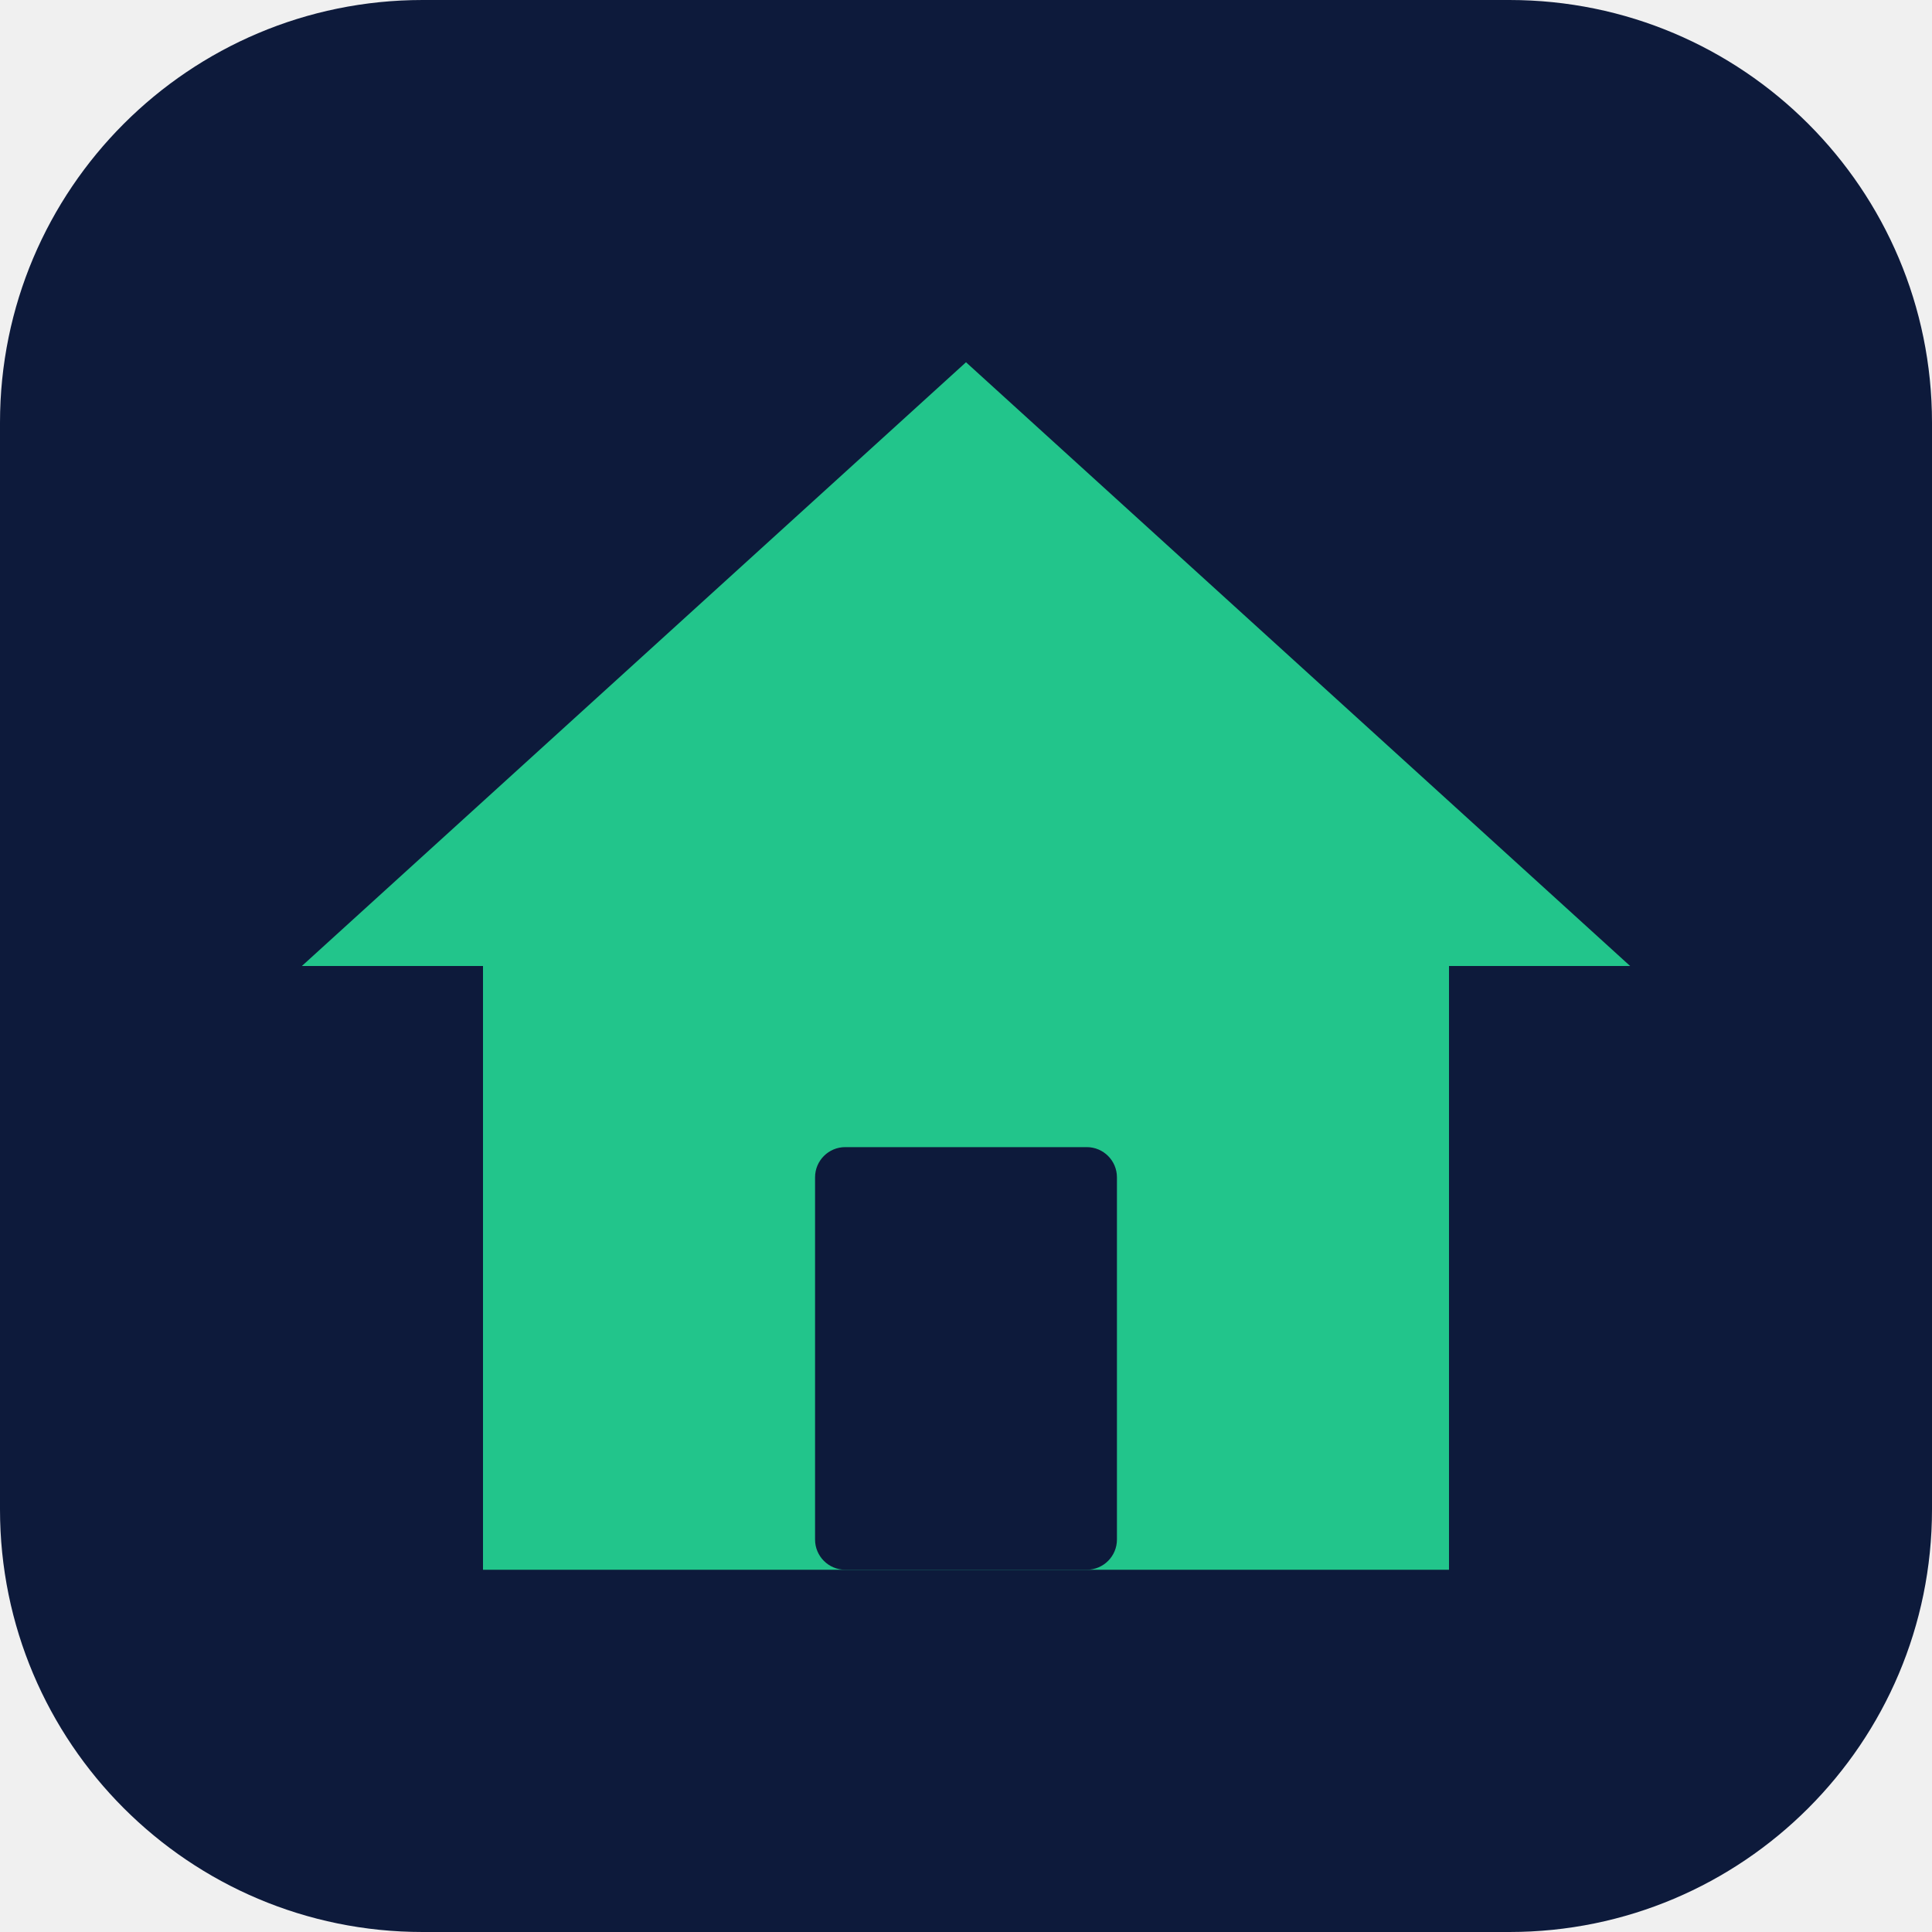
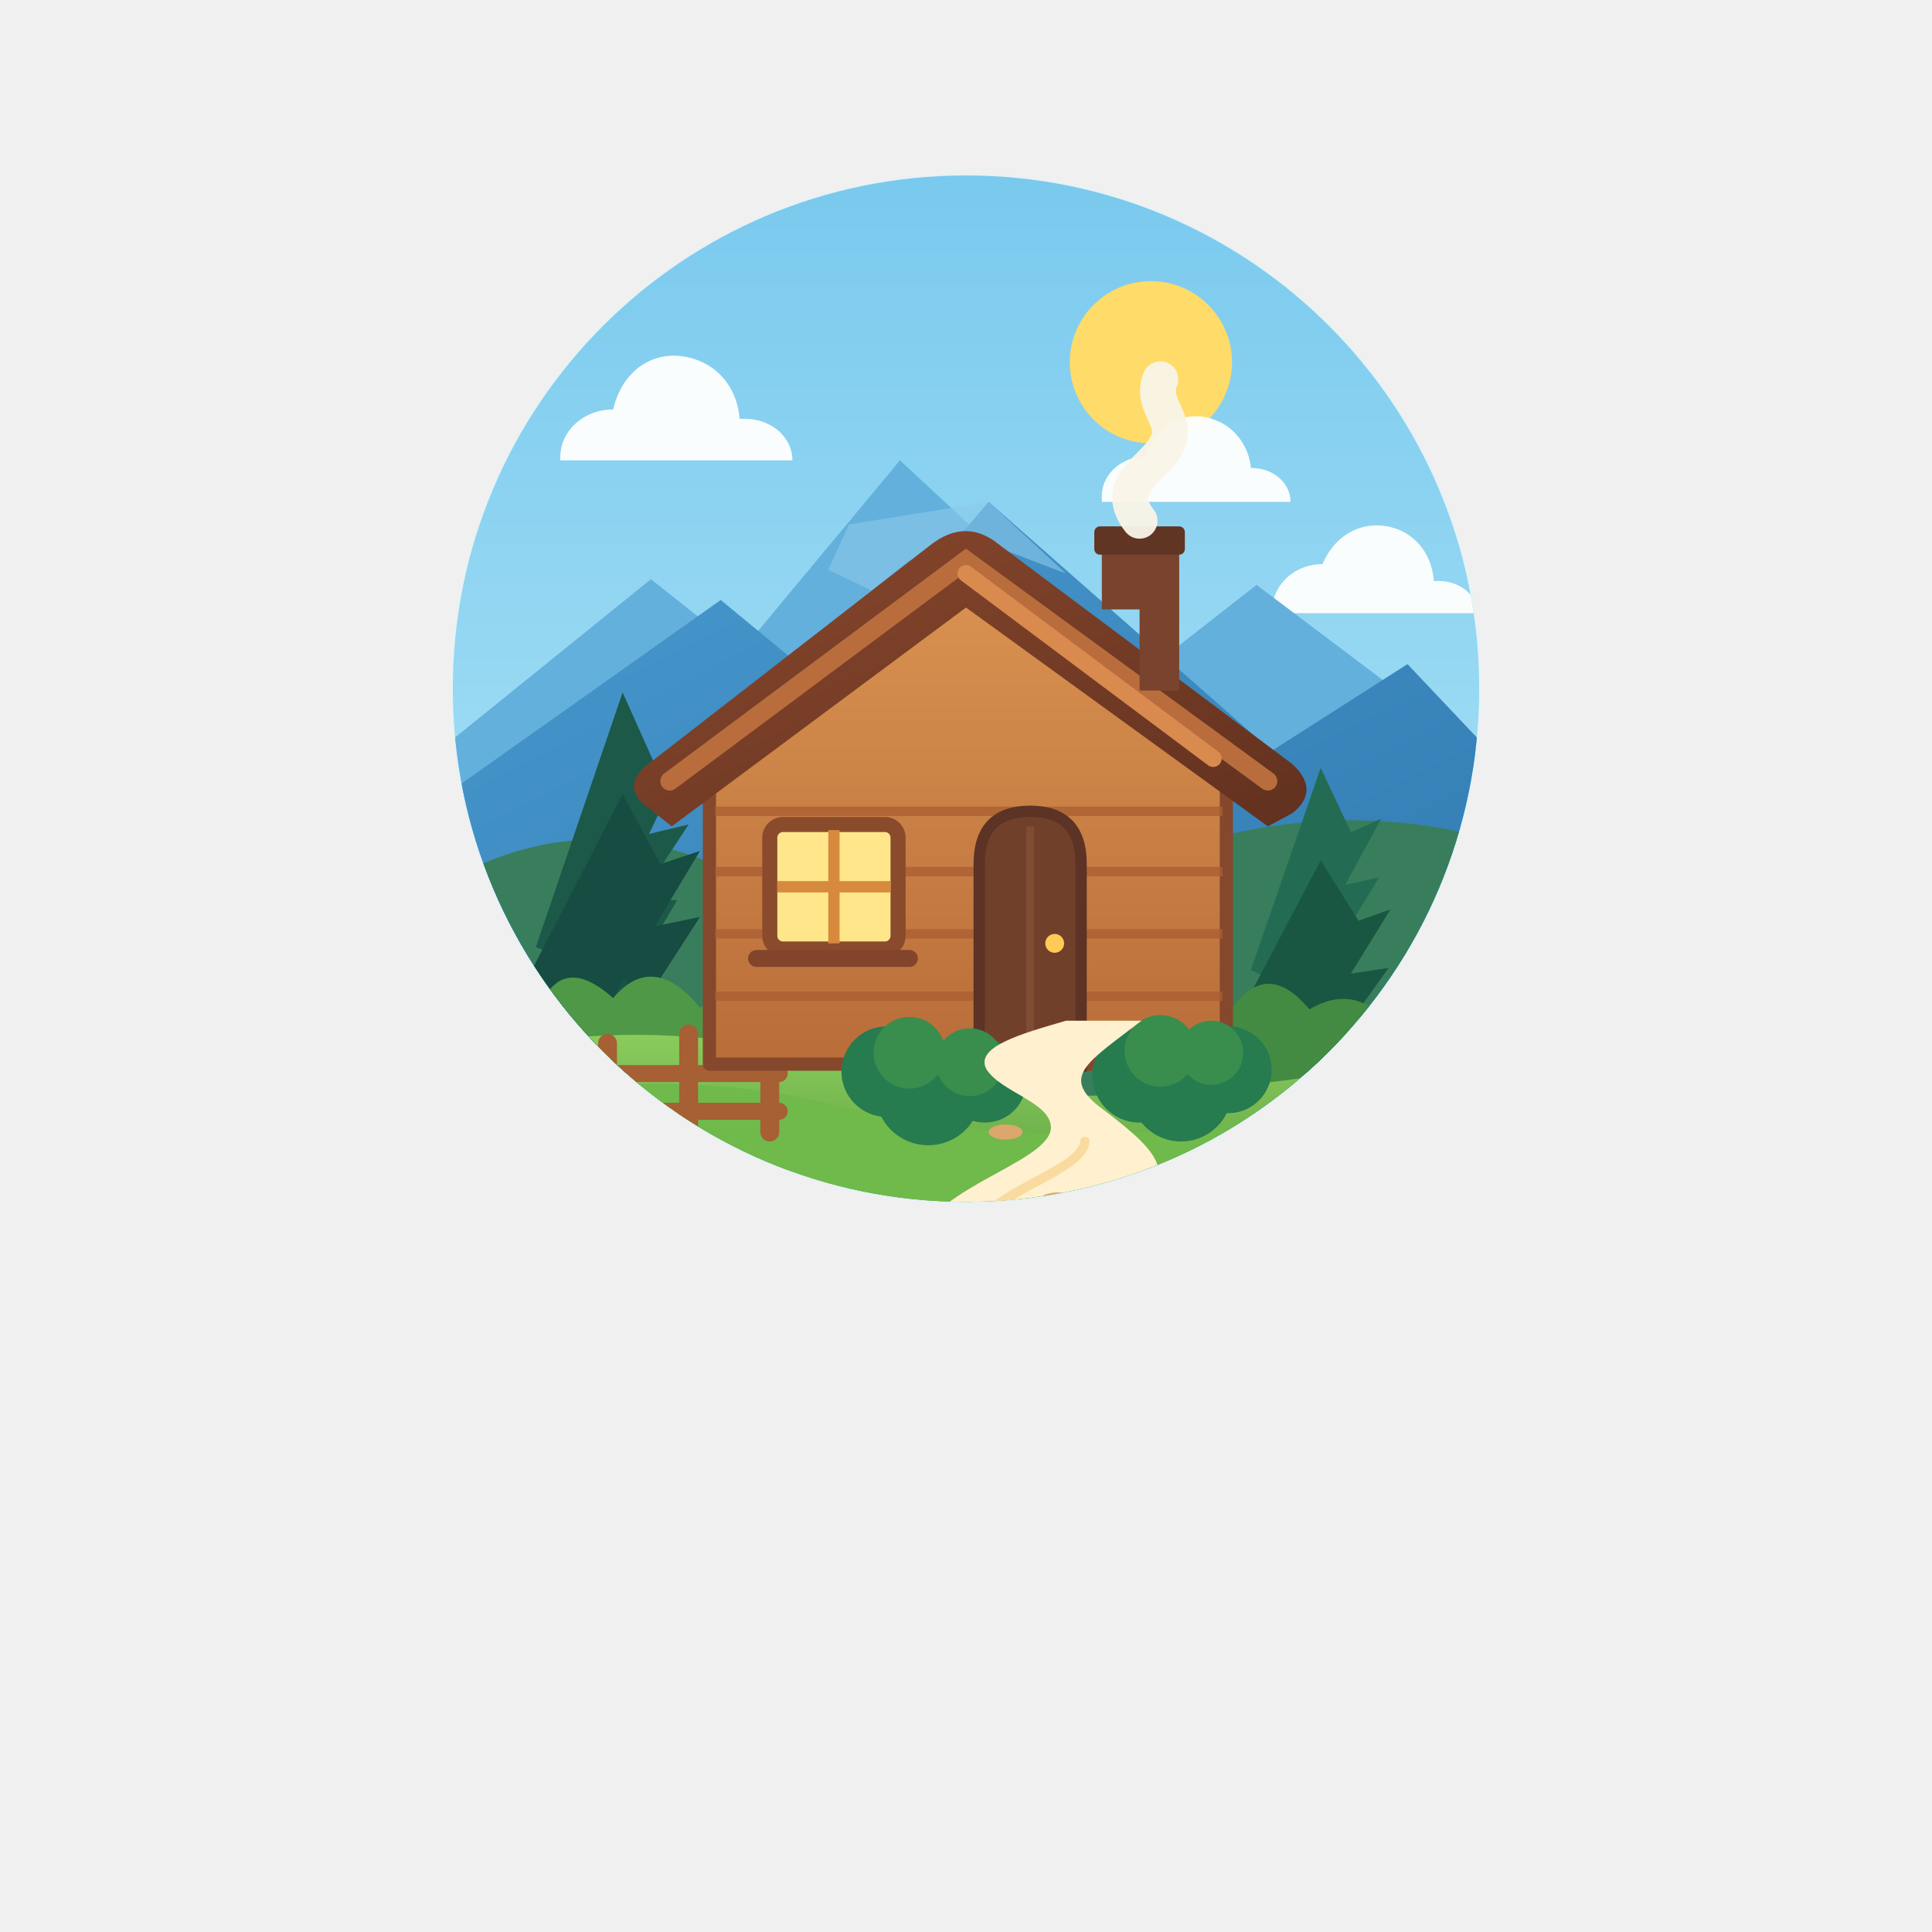
- <svg xmlns="http://www.w3.org/2000/svg" viewBox="0 0 64 64">
-   <rect width="64" height="64" rx="14" fill="#0d1a3b" />
-   <path d="M32 12 L54 32 H48 V52 H16 V32 H10 Z" fill="#22c58b" />
-   <rect x="27" y="38" width="10" height="14" rx="1" fill="#0d1a3b" />
+ <svg xmlns="http://www.w3.org/2000/svg" width="1024" height="1024" viewBox="0 0 1024 1024" role="img" aria-labelledby="title desc">
+   <defs>
+     <linearGradient id="sky" x1="0" y1="0" x2="0" y2="1">
+       <stop stop-color="#79c9ee" />
+       <stop offset="1" stop-color="#b5e8f7" />
+     </linearGradient>
+     <linearGradient id="mountain" x1="0" y1="0" x2="1" y2="1">
+       <stop stop-color="#4a9bd0" />
+       <stop offset="1" stop-color="#2f78ae" />
+     </linearGradient>
+     <linearGradient id="roof" x1="0" y1="0" x2="1" y2="1">
+       <stop stop-color="#8a482d" />
+       <stop offset="1" stop-color="#61311f" />
+     </linearGradient>
+     <linearGradient id="wood" x1="0" y1="0" x2="0" y2="1">
+       <stop stop-color="#d99351" />
+       <stop offset="1" stop-color="#b96d39" />
+     </linearGradient>
+     <linearGradient id="grass" x1="0" y1="0" x2="0" y2="1">
+       <stop stop-color="#8acb5b" />
+       <stop offset="1" stop-color="#5a9f42" />
+     </linearGradient>
+     <clipPath id="circle">
+       <circle cx="512" cy="365" r="272" />
+     </clipPath>
+   </defs>
+   <circle cx="512" cy="365" r="272" fill="#fff" stroke="#e7f2f4" stroke-width="2" />
+   <g clip-path="url(#circle)">
+     <rect x="235" y="90" width="554" height="555" fill="url(#sky)" />
+     <circle cx="610" cy="192" r="43" fill="#ffdb69" />
+     <g fill="#fff" opacity=".95">
+       <path d="M297 244c-1-15 12-27 28-27 5-22 24-34 45-26 13 5 21 17 22 31 17-1 28 10 28 22H297z" />
+       <path d="M584 265c-1-13 10-23 23-23 5-17 22-26 38-19 10 4 17 14 18 25 12 0 21 8 21 18H584z" />
+       <path d="M674 325c0-15 12-26 27-26 7-17 24-25 41-18 11 5 17 15 18 27 13-1 23 7 23 17H674z" />
+     </g>
+     <path d="M220 408L345 307 393 345 477 244 602 360 666 310 804 414 804 540 220 540Z" fill="#63b0dd" />
+     <path d="M214 437L382 318 439 365 524 266 674 398 746 352 815 425V570H214Z" fill="url(#mountain)" />
+     <path d="M450 278L524 266 565 304 531 291 506 310 482 297 462 313 439 302Z" fill="#8bc9e9" opacity=".6" />
+     <path d="M225 474Q310 420 395 466T590 463T807 450V620H225Z" fill="#397e5c" />
+     <g>
+       <path d="M284 502L330 367 347 405 365 398 344 442 365 437 338 478 359 477 333 521Z" fill="#1c5949" />
+       <path d="M267 543L330 421 350 458 371 451 347 491 371 486 342 531 361 528 335 561Z" fill="#164c41" />
+       <path d="M302 569L331 518 355 569Z" fill="#175446" />
+       <rect x="326" y="548" width="13" height="43" rx="4" fill="#855034" />
+     </g>
+     <g>
+       <path d="M663 514L700 407 716 441 732 434 713 469 731 465 709 501 727 498 703 534Z" fill="#236b53" />
+       <path d="M650 551L700 456 720 488 737 482 716 516 736 513 711 548 728 545 704 574Z" fill="#195743" />
+       <rect x="696" y="552" width="12" height="34" rx="4" fill="#805035" />
+     </g>
+     <path d="M245 559Q254 520 286 534Q298 505 325 529Q346 504 371 534Q397 520 416 552V603H245Z" fill="#4f9847" />
+     <path d="M608 564Q624 525 650 539Q670 506 694 535Q721 519 741 549Q766 533 788 566V610H608Z" fill="#438b42" />
+     <path d="M214 568Q336 530 449 566T807 551V647H214Z" fill="url(#grass)" />
+     <path d="M222 594Q339 558 452 588T804 577V651H222Z" fill="#70b94b" />
+     <g stroke="#a75f34" stroke-width="10" stroke-linecap="round">
+       <path d="M322 553V600M365 548V599M408 553V600" />
+       <path d="M318 569H413M318 589H413" stroke-width="9" />
+     </g>
+     <path d="M376 397L512 304 650 397V564H376Z" fill="url(#wood)" stroke="#85482c" stroke-width="7" stroke-linejoin="round" />
+     <path d="M379 430H648M379 462H648M379 495H648M379 528H648" stroke="#a95e32" stroke-width="5" opacity=".75" />
+     <path d="M376 397L512 304 650 397" fill="none" stroke="#efb06b" stroke-width="5" opacity=".5" />
+     <path d="M341 407L493 289Q512 274 530 289L685 405Q700 419 685 431L672 438 512 322 356 438 341 426Q331 417 341 407Z" fill="url(#roof)" />
+     <path d="M355 414L512 297 672 414" fill="none" stroke="#b96d3d" stroke-width="10" stroke-linecap="round" />
+     <path d="M512 304L643 402" stroke="#d98a4e" stroke-width="9" stroke-linecap="round" />
+     <path d="M584 323V283H625V366H604V323Z" fill="#7a432d" />
+     <rect x="580" y="279" width="48" height="15" rx="3" fill="#613523" />
+     <path d="M604 276C590 258 609 250 617 238C627 223 609 216 615 201" fill="none" stroke="#f9f5e8" stroke-width="19" stroke-linecap="round" opacity=".95" />
+     <rect x="408" y="437" width="68" height="66" rx="7" fill="#ffe68b" stroke="#8a4b2c" stroke-width="8" />
+     <path d="M442 440V500M412 470H472" stroke="#d78a3e" stroke-width="6" />
+     <path d="M401 508H482" stroke="#82452b" stroke-width="9" stroke-linecap="round" />
+     <path d="M519 458Q519 430 546 430Q573 430 573 458V565H519Z" fill="#70402b" stroke="#5c3324" stroke-width="6" />
+     <path d="M546 438V555" stroke="#875235" stroke-width="4" opacity=".7" />
+     <circle cx="559" cy="500" r="5" fill="#ffcb56" />
+     <g fill="#267b4f">
+       <circle cx="470" cy="568" r="24" />
+       <circle cx="492" cy="579" r="28" />
+       <circle cx="522" cy="573" r="22" />
+       <circle cx="604" cy="570" r="25" />
+       <circle cx="626" cy="578" r="27" />
+       <circle cx="651" cy="567" r="23" />
+     </g>
+     <g fill="#398d4d">
+       <circle cx="482" cy="558" r="19" />
+       <circle cx="514" cy="563" r="18" />
+       <circle cx="615" cy="557" r="19" />
+       <circle cx="642" cy="558" r="17" />
+     </g>
+     <path d="M489 651C506 626 558 614 557 597C556 584 531 579 523 567C516 555 541 548 565 541L605 541C578 562 562 570 582 586C611 608 628 622 600 642C585 652 562 659 552 674Z" fill="#fff0cf" />
+     <path d="M520 646C535 629 574 619 575 605" fill="none" stroke="#f9dba0" stroke-width="5" stroke-linecap="round" />
+     <g fill="#dba76d">
+       <ellipse cx="533" cy="600" rx="9" ry="4" />
+       <ellipse cx="561" cy="636" rx="10" ry="4" />
+     </g>
+     <g fill="#4f9d46">
+       <path d="M289 625q-8-27 3-38q15 22 7 39q18-21 29-17q-7 22-29 27z" />
+       <path d="M679 617q-7-24 4-37q13 20 6 36q15-17 25-13q-7 19-25 23z" />
+     </g>
+   </g>
</svg>
